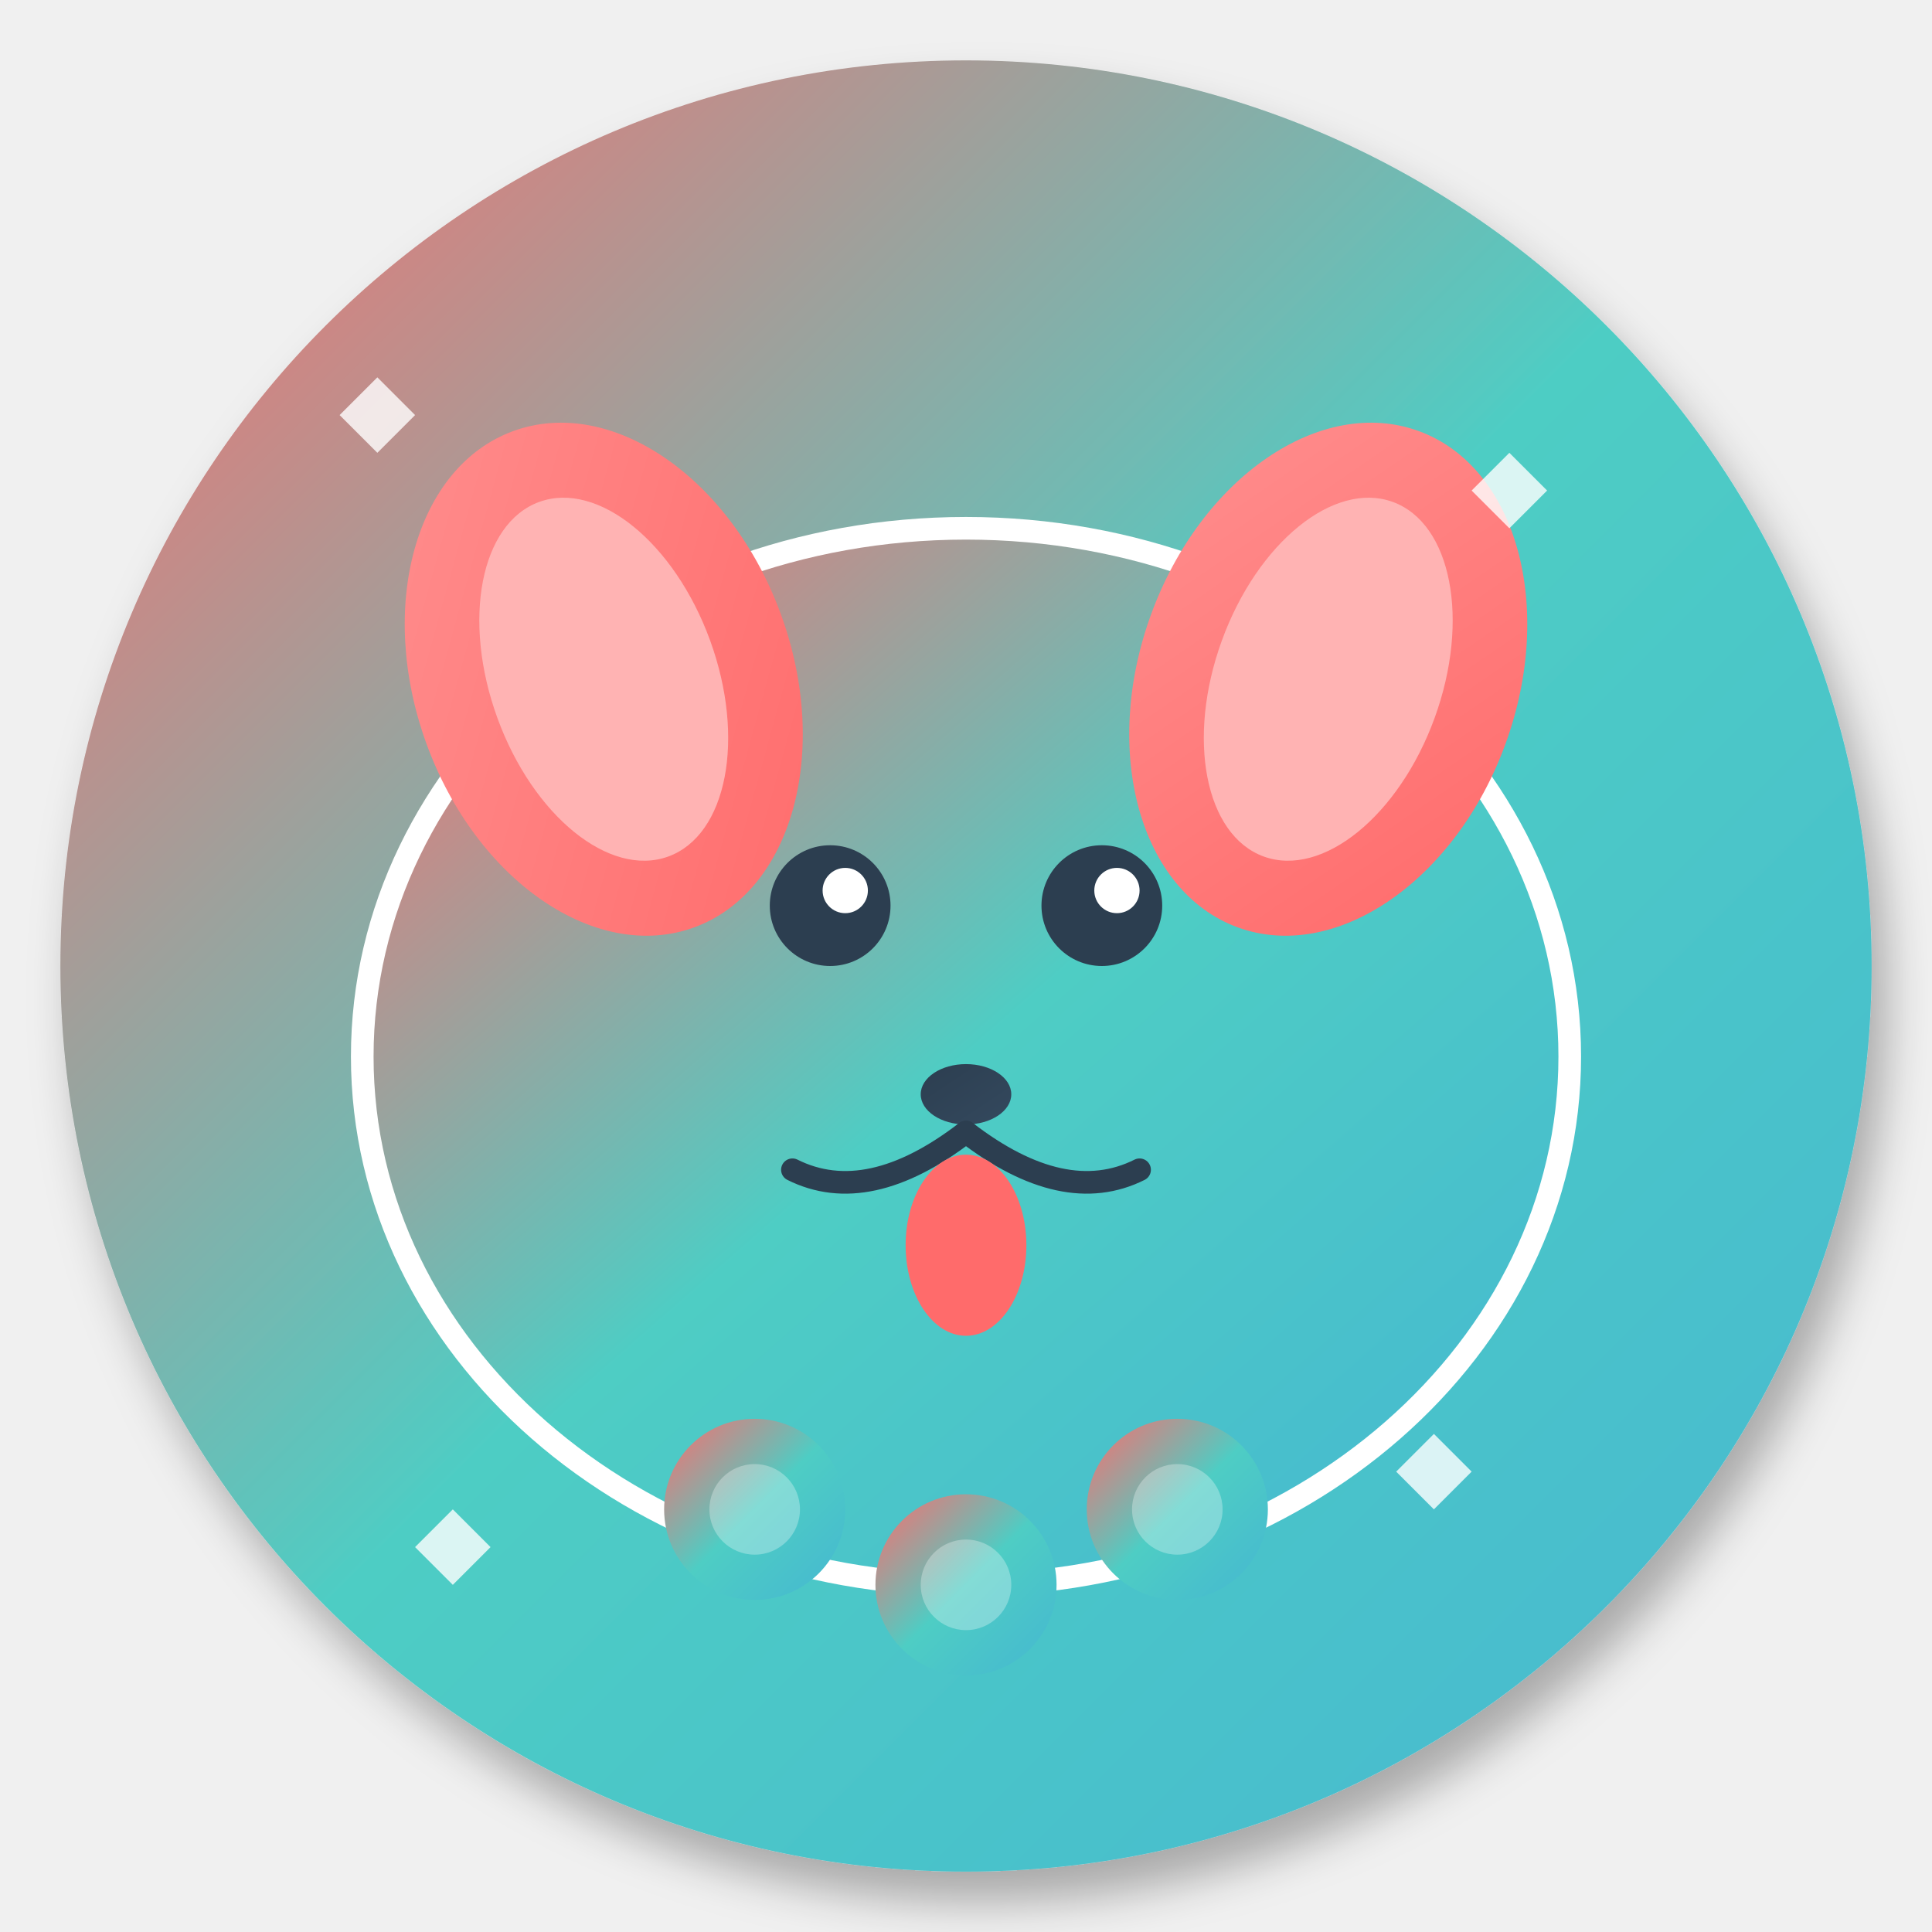
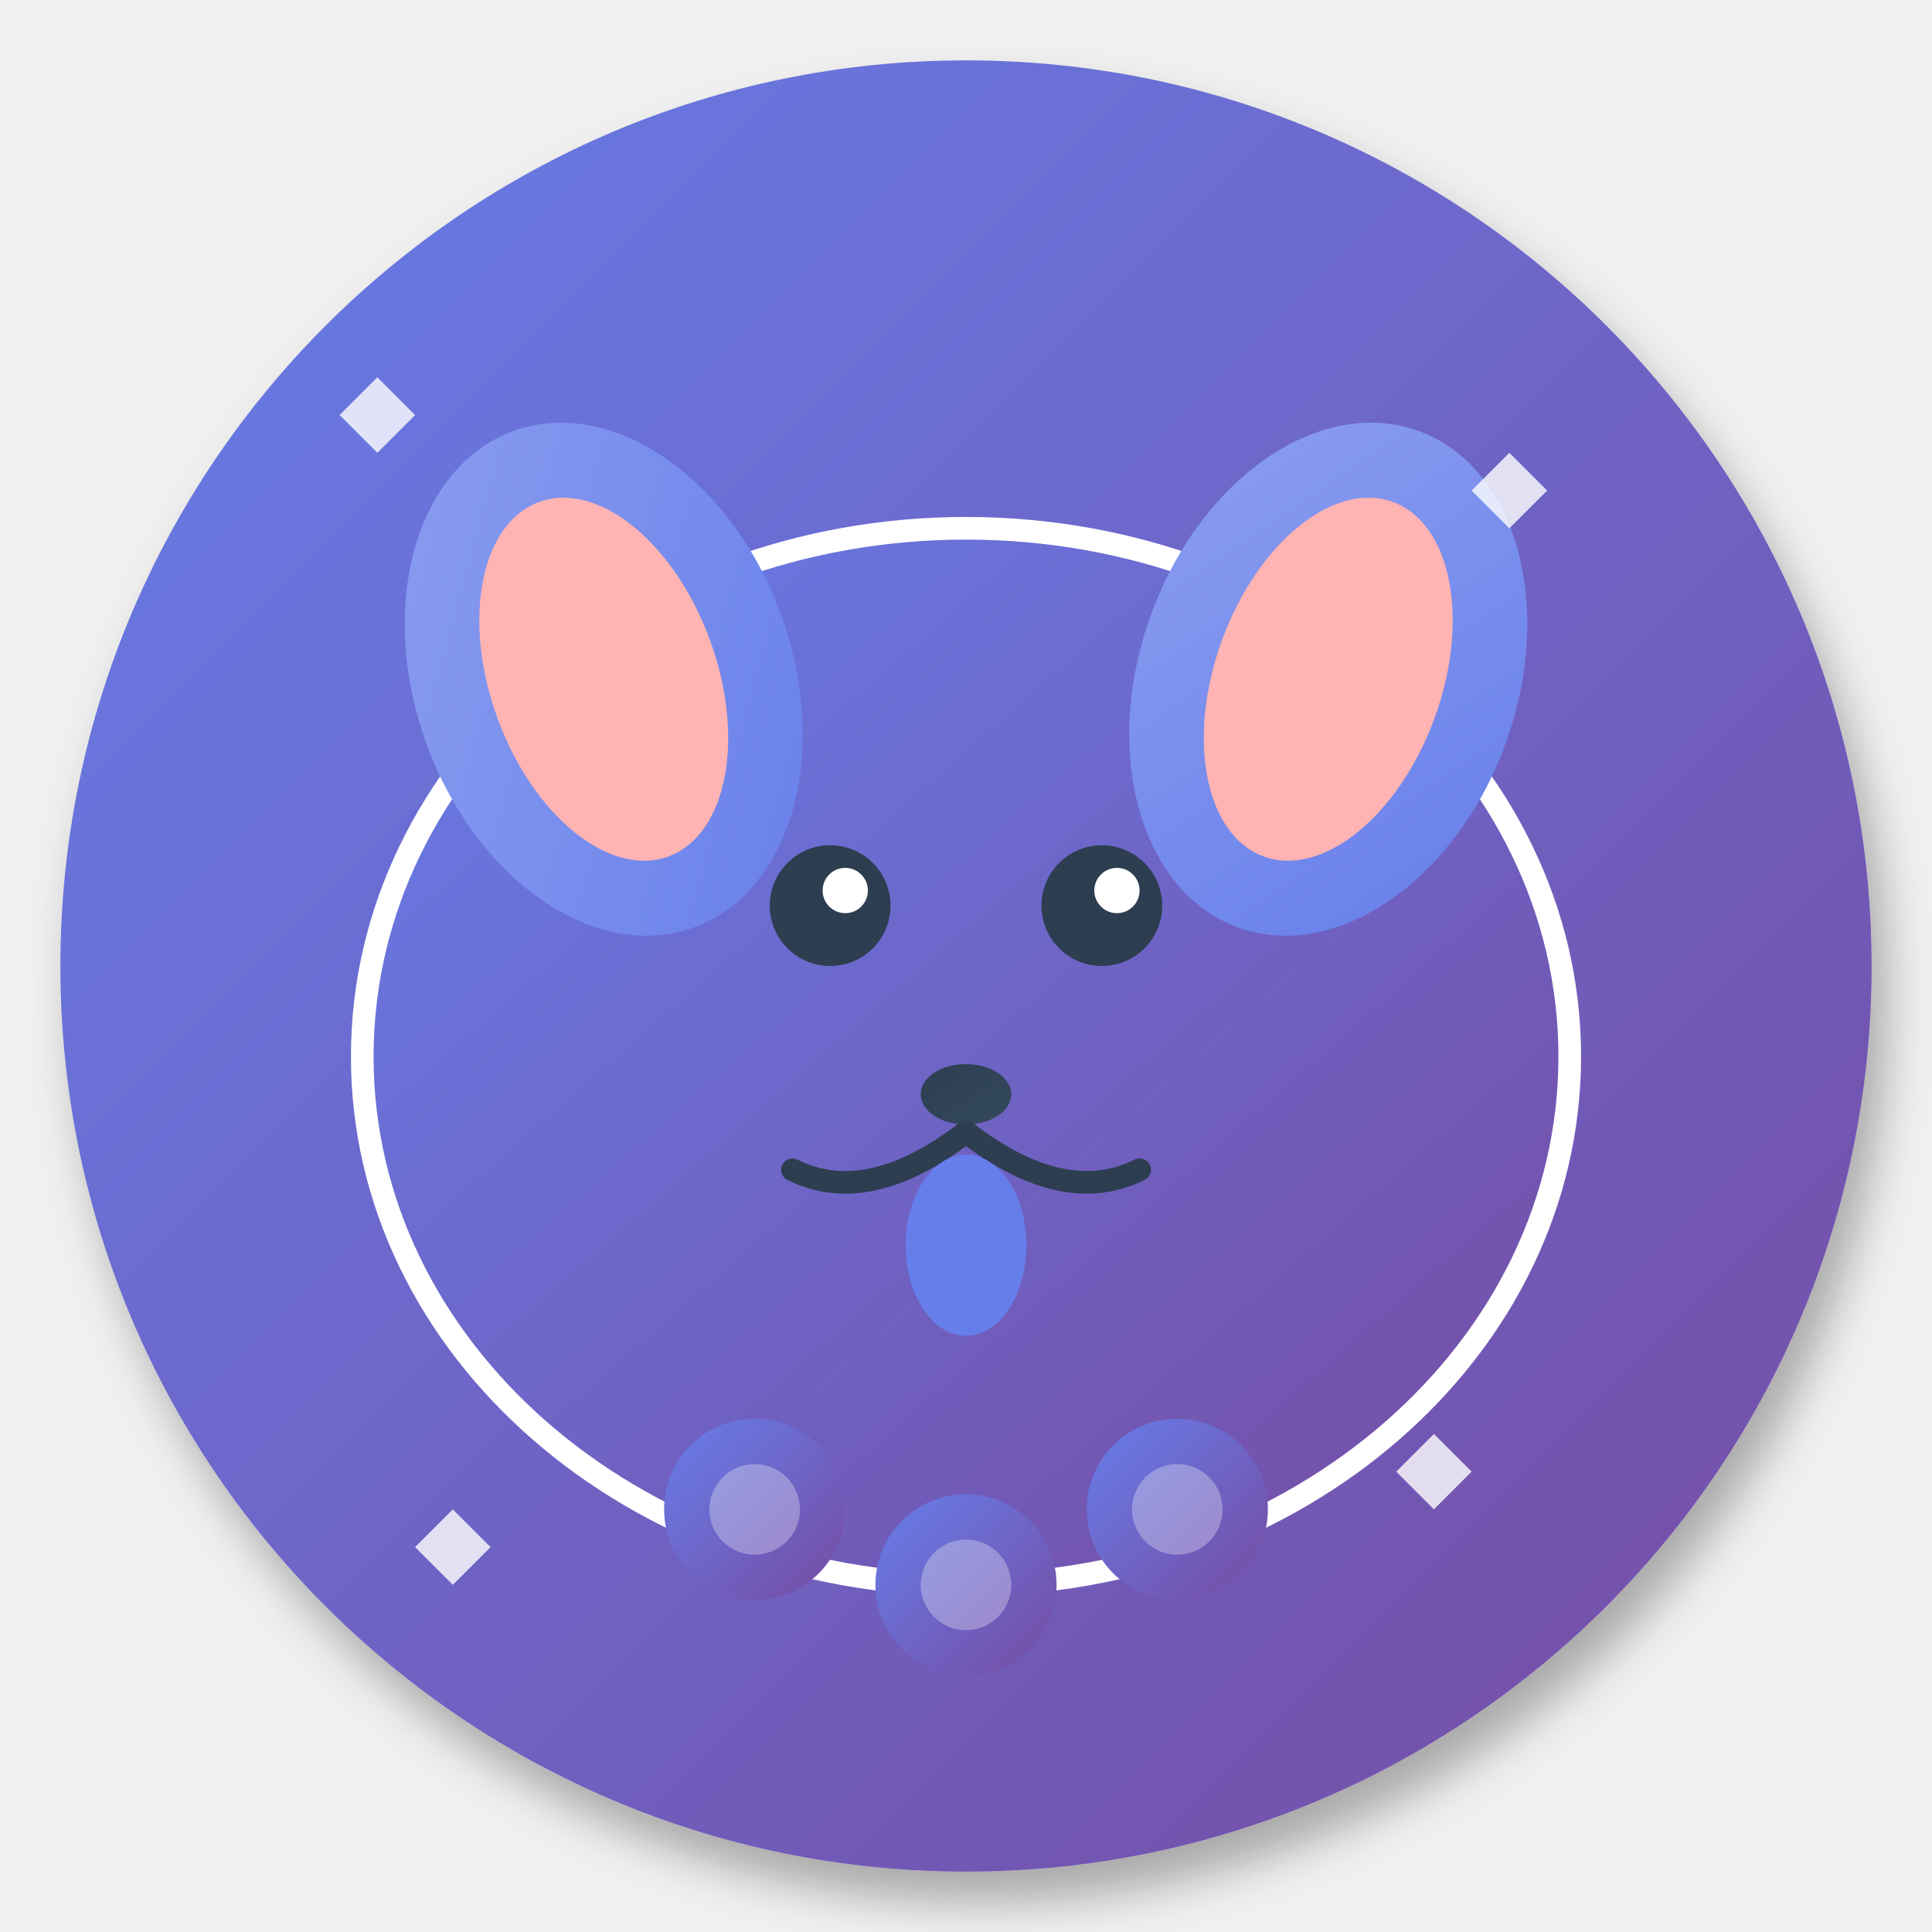
<svg xmlns="http://www.w3.org/2000/svg" width="256" height="256" viewBox="0 0 256 256">
  <defs>
    <linearGradient id="dogGradient" x1="0%" y1="0%" x2="100%" y2="100%">
-       <stop offset="0%" style="stop-color:#FF6B6B;stop-opacity:1" />
-       <stop offset="50%" style="stop-color:#4ECDC4;stop-opacity:1" />
-       <stop offset="100%" style="stop-color:#45B7D1;stop-opacity:1" />
+       <stop offset="0%" style="stop-color:#667eea;stop-opacity:1" />
+       <stop offset="100%" style="stop-color:#764ba2;stop-opacity:1" />
    </linearGradient>
    <linearGradient id="earGradient" x1="0%" y1="0%" x2="100%" y2="100%">
-       <stop offset="0%" style="stop-color:#FF8E8E;stop-opacity:1" />
-       <stop offset="100%" style="stop-color:#FF6B6B;stop-opacity:1" />
+       <stop offset="0%" style="stop-color:#8b9ef0;stop-opacity:1" />
+       <stop offset="100%" style="stop-color:#667eea;stop-opacity:1" />
    </linearGradient>
    <linearGradient id="noseGradient" x1="0%" y1="0%" x2="100%" y2="100%">
      <stop offset="0%" style="stop-color:#2C3E50;stop-opacity:1" />
      <stop offset="100%" style="stop-color:#34495E;stop-opacity:1" />
    </linearGradient>
    <filter id="shadow" x="-50%" y="-50%" width="200%" height="200%">
      <feDropShadow dx="2" dy="4" stdDeviation="3" flood-color="#000000" flood-opacity="0.3" />
    </filter>
  </defs>
  <circle cx="128" cy="128" r="120" fill="url(#dogGradient)" filter="url(#shadow)" />
  <ellipse cx="128" cy="140" rx="80" ry="70" fill="url(#dogGradient)" stroke="#fff" stroke-width="3" />
  <ellipse cx="80" cy="90" rx="25" ry="35" fill="url(#earGradient)" transform="rotate(-20 80 90)" />
  <ellipse cx="80" cy="90" rx="15" ry="25" fill="#FFB3B3" transform="rotate(-20 80 90)" />
  <ellipse cx="176" cy="90" rx="25" ry="35" fill="url(#earGradient)" transform="rotate(20 176 90)" />
  <ellipse cx="176" cy="90" rx="15" ry="25" fill="#FFB3B3" transform="rotate(20 176 90)" />
  <circle cx="110" cy="120" r="8" fill="#2C3E50" />
  <circle cx="146" cy="120" r="8" fill="#2C3E50" />
  <circle cx="112" cy="118" r="3" fill="#fff" />
  <circle cx="148" cy="118" r="3" fill="#fff" />
  <ellipse cx="128" cy="145" rx="6" ry="4" fill="url(#noseGradient)" />
  <path d="M 128 150 Q 115 160 105 155" stroke="#2C3E50" stroke-width="3" fill="none" stroke-linecap="round" />
  <path d="M 128 150 Q 141 160 151 155" stroke="#2C3E50" stroke-width="3" fill="none" stroke-linecap="round" />
-   <ellipse cx="128" cy="165" rx="8" ry="12" fill="#FF6B6B" />
+   <ellipse cx="128" cy="165" rx="8" ry="12" fill="#667eea" />
  <circle cx="100" cy="200" r="12" fill="url(#dogGradient)" />
  <circle cx="128" cy="210" r="12" fill="url(#dogGradient)" />
  <circle cx="156" cy="200" r="12" fill="url(#dogGradient)" />
  <circle cx="100" cy="200" r="6" fill="#fff" opacity="0.3" />
  <circle cx="128" cy="210" r="6" fill="#fff" opacity="0.3" />
  <circle cx="156" cy="200" r="6" fill="#fff" opacity="0.3" />
  <g opacity="0.8">
    <path d="M 50 50 L 55 55 L 50 60 L 45 55 Z" fill="#fff" />
    <path d="M 200 60 L 205 65 L 200 70 L 195 65 Z" fill="#fff" />
    <path d="M 60 200 L 65 205 L 60 210 L 55 205 Z" fill="#fff" />
    <path d="M 190 190 L 195 195 L 190 200 L 185 195 Z" fill="#fff" />
  </g>
</svg>
